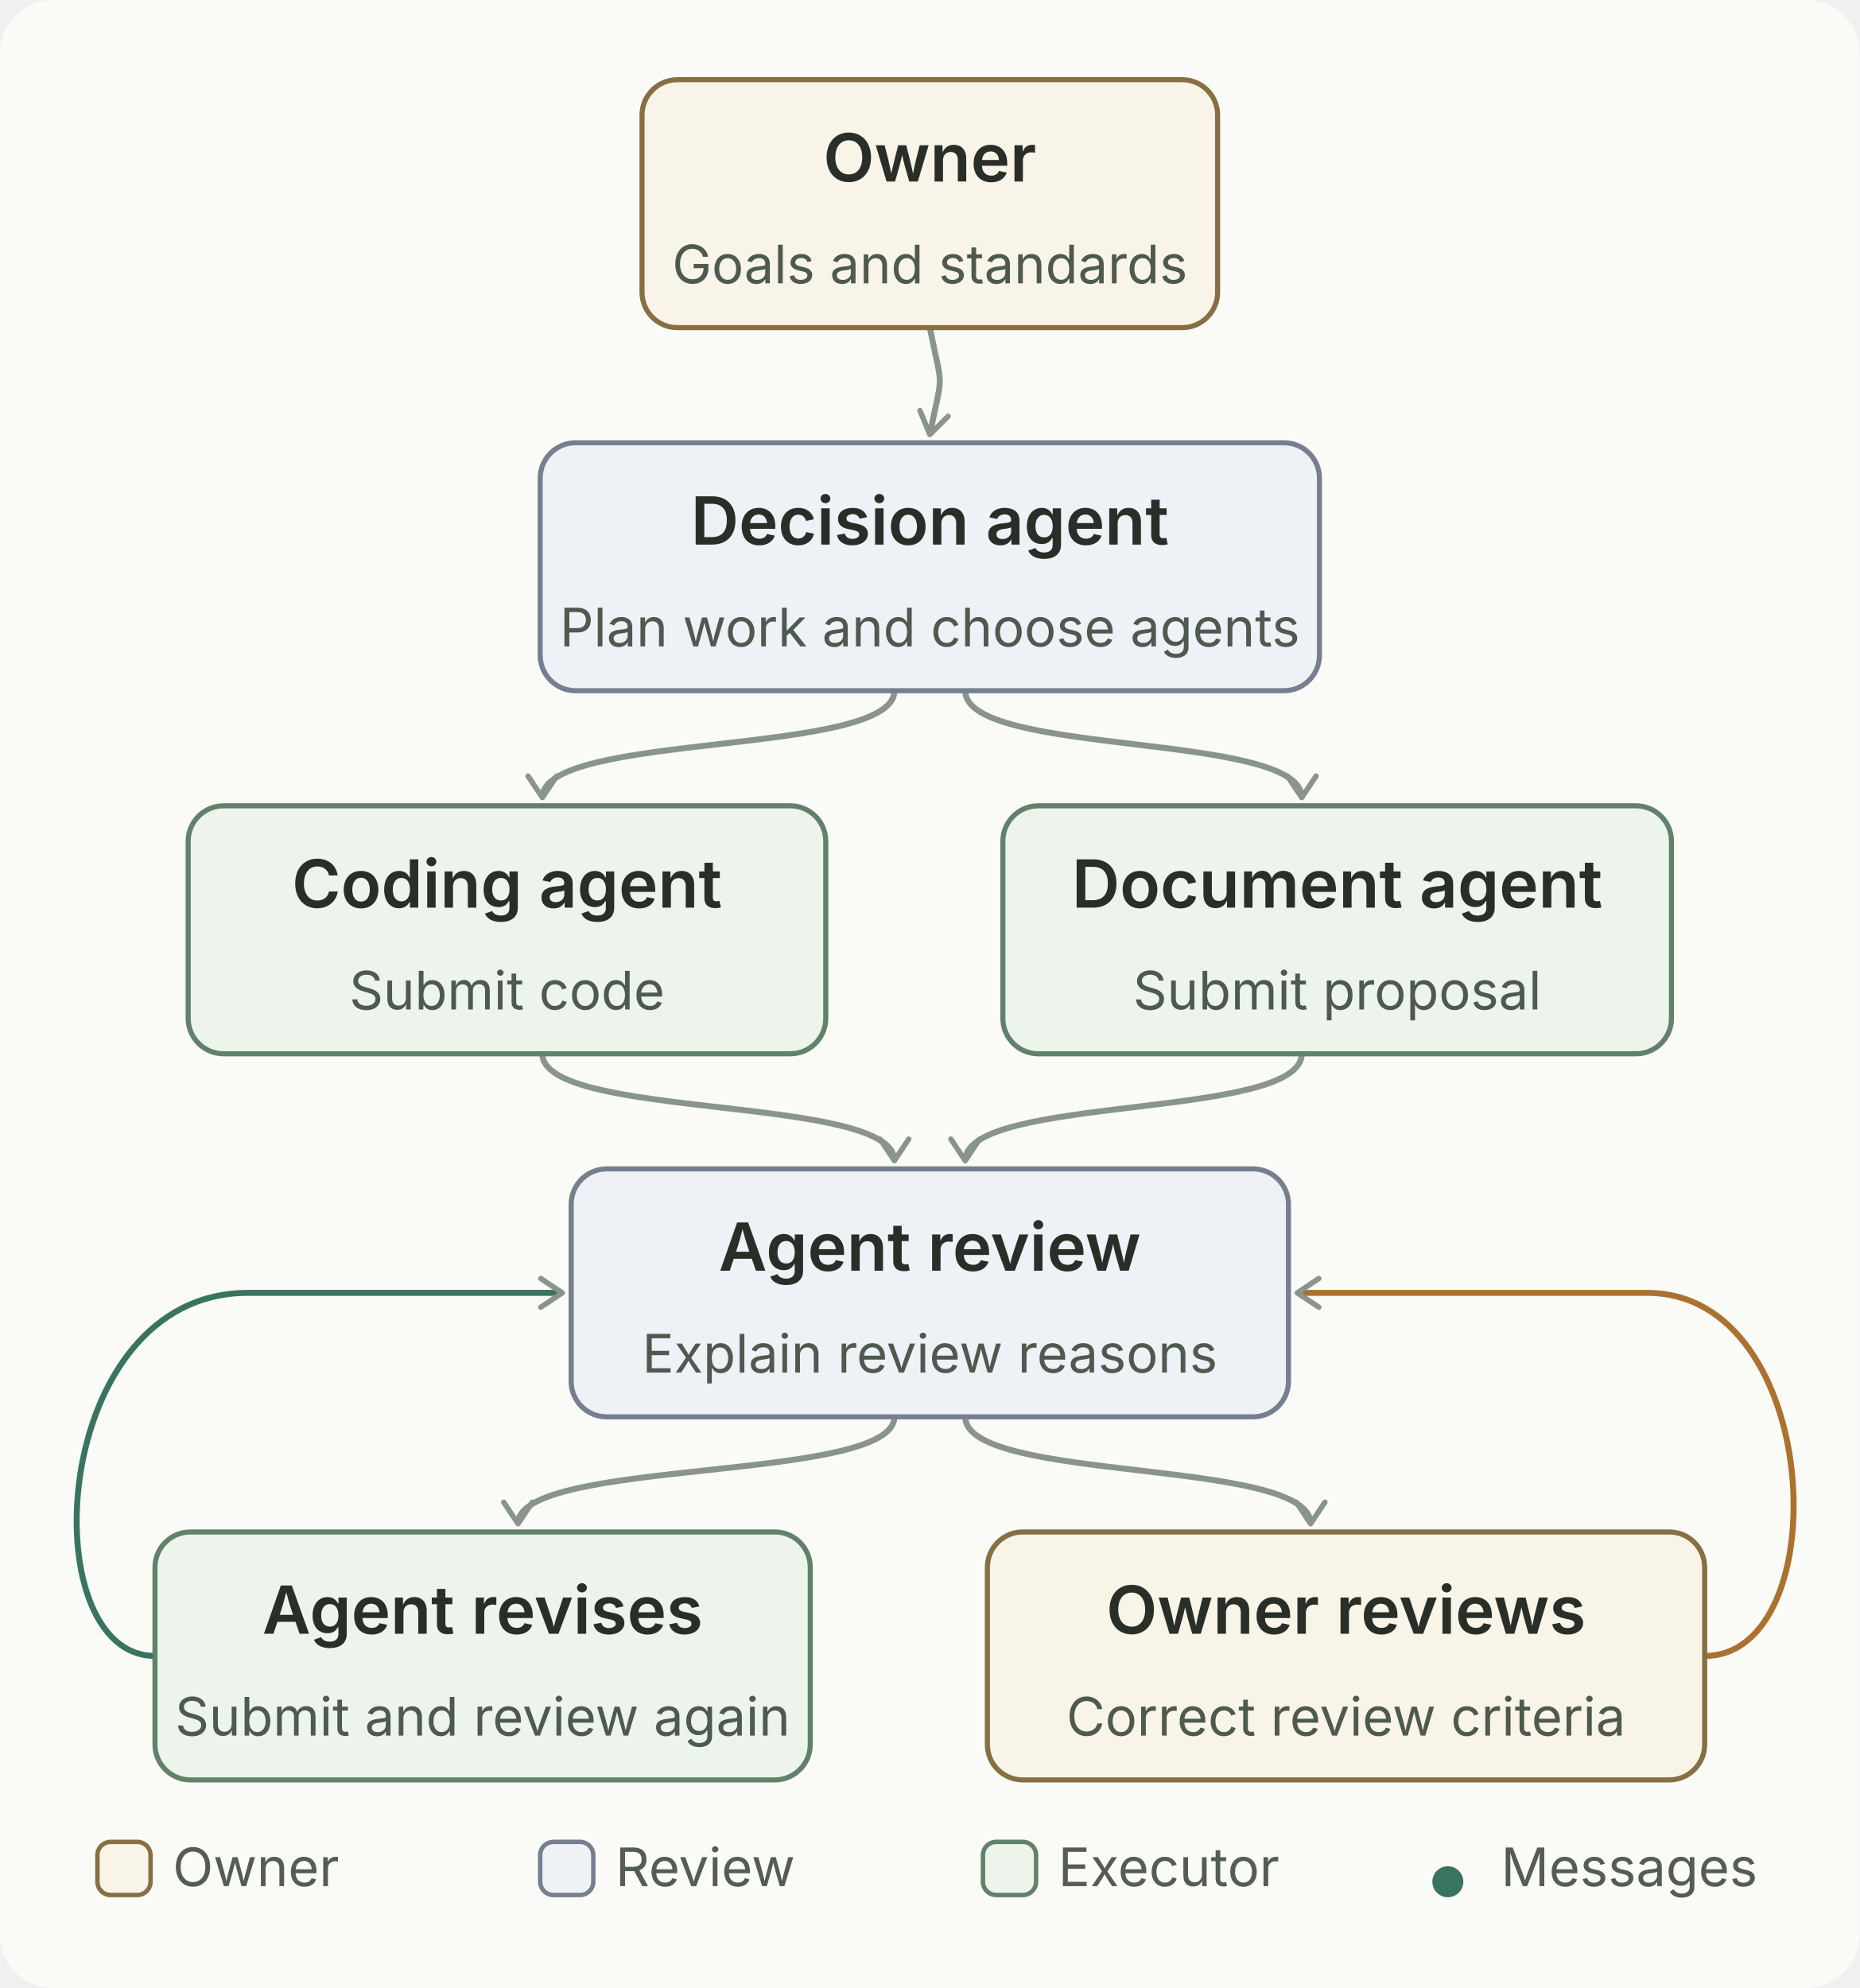
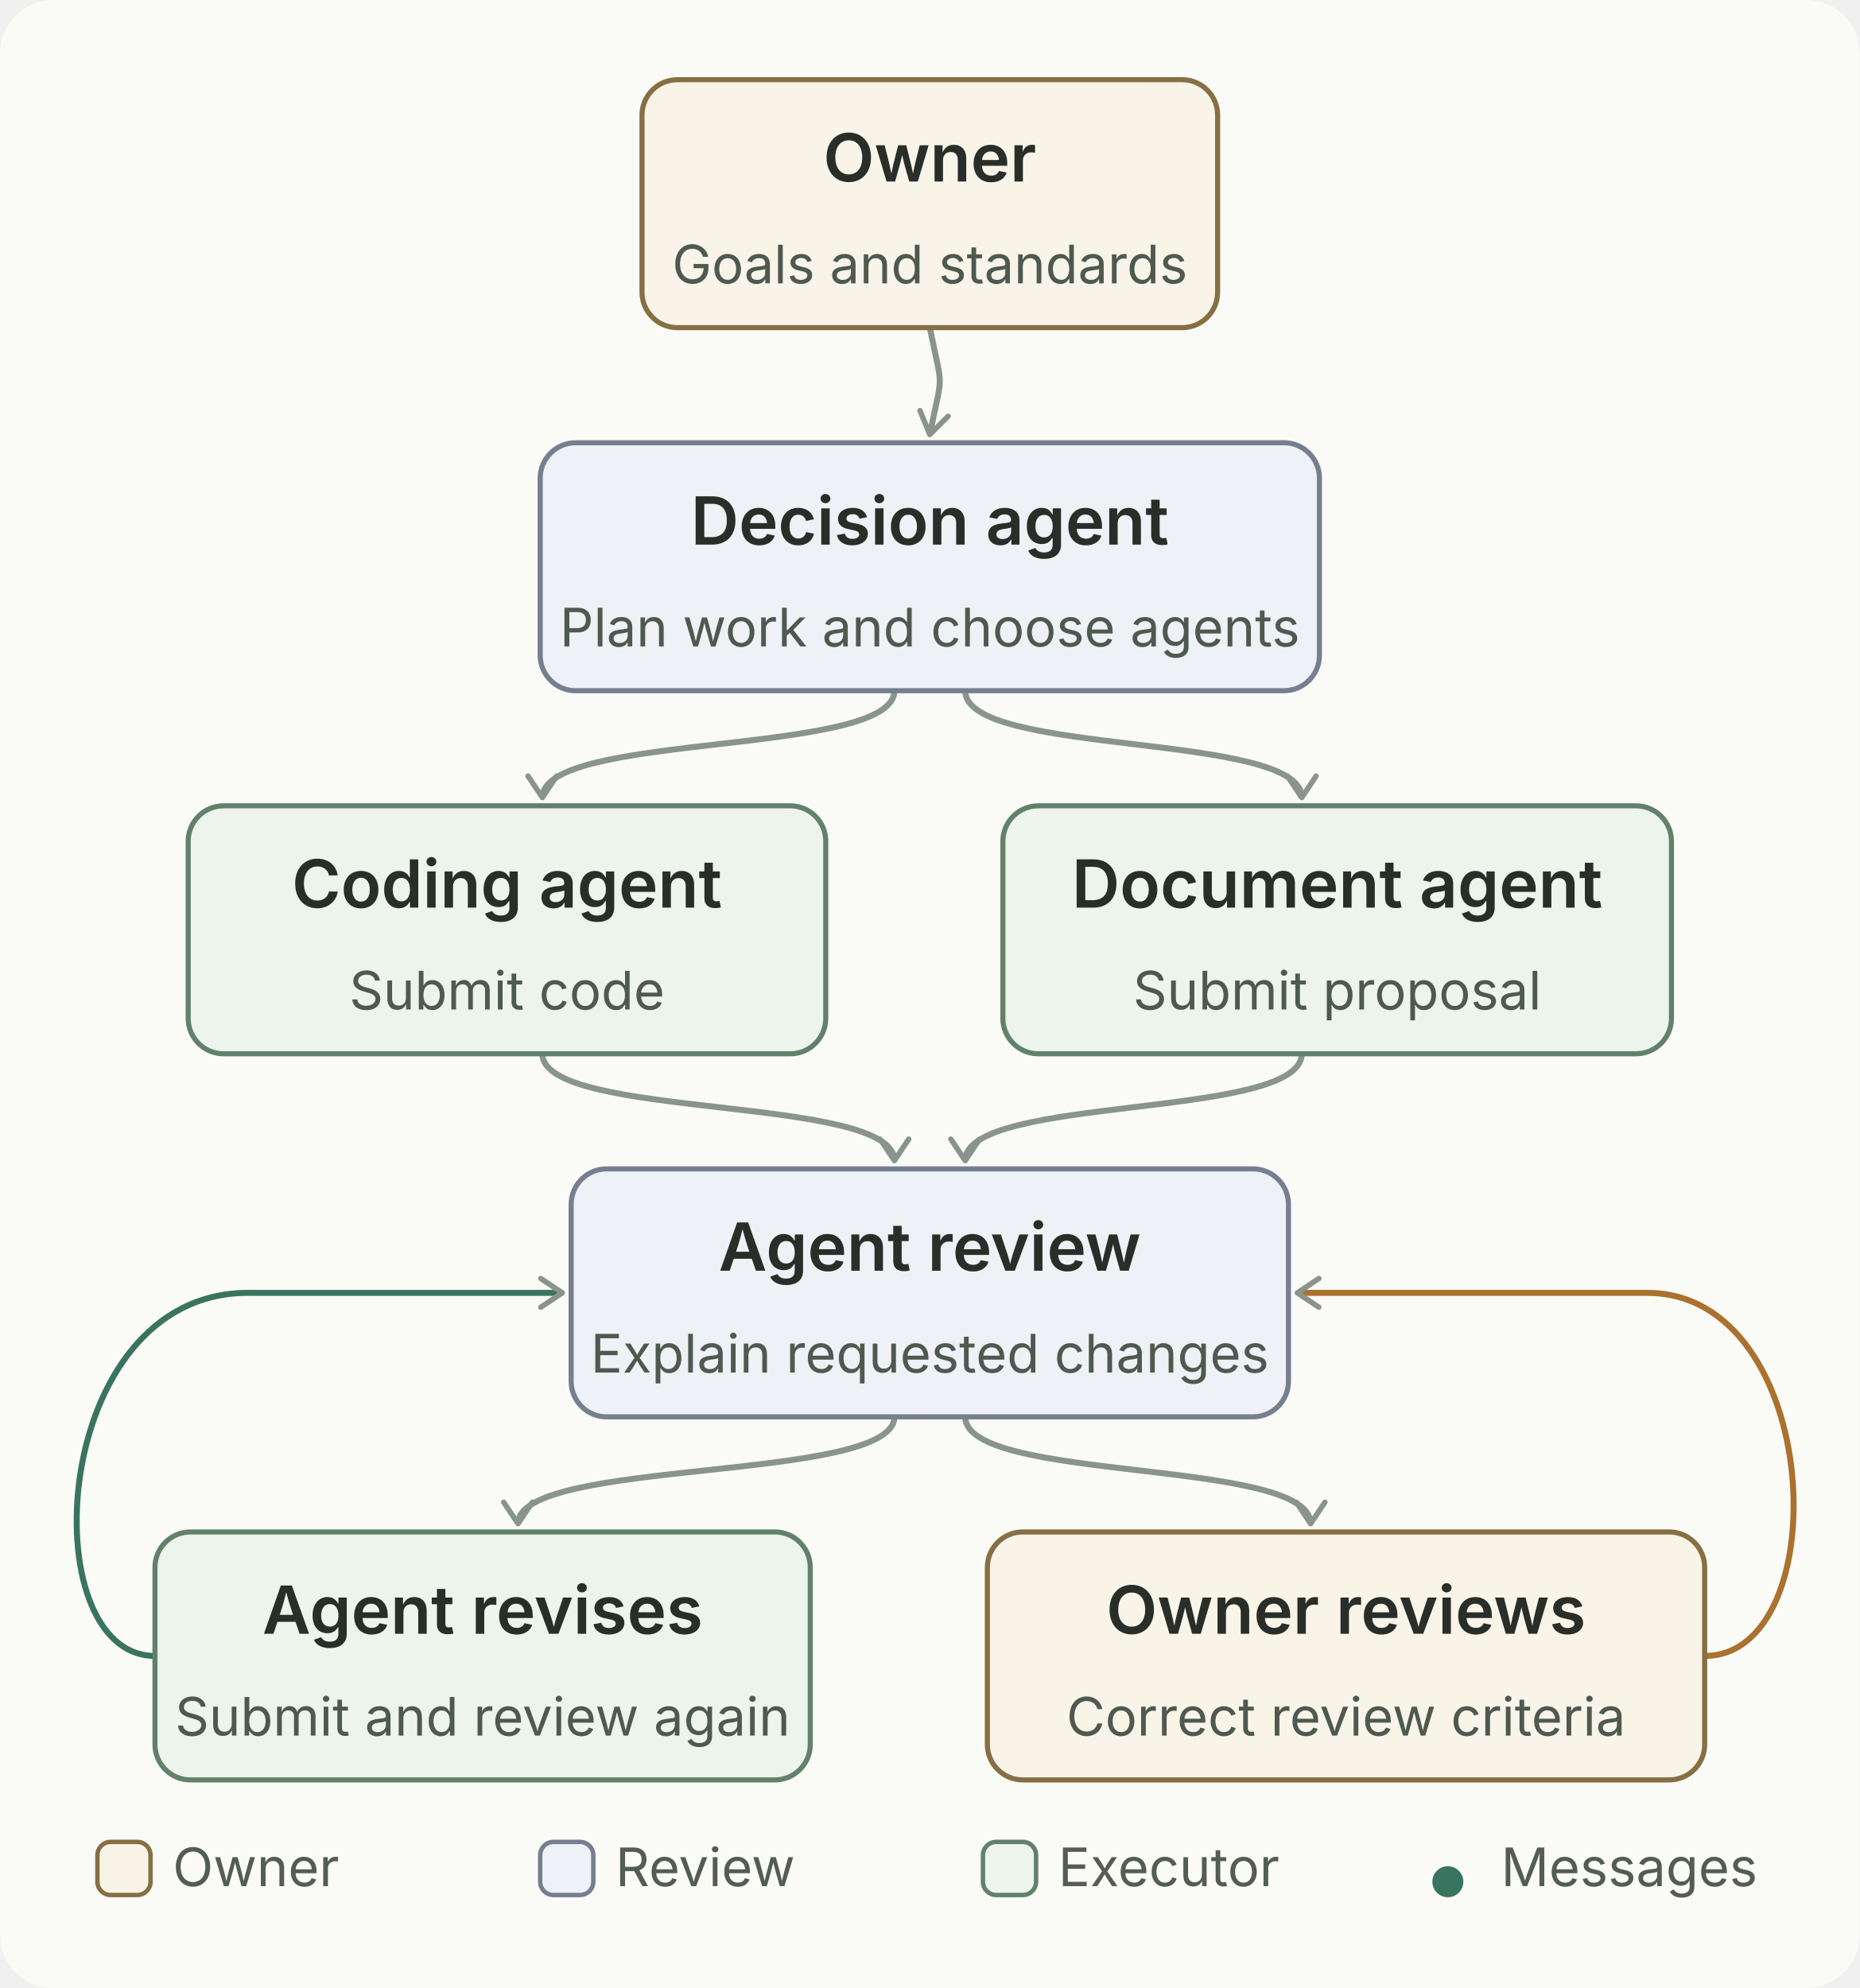
<svg xmlns="http://www.w3.org/2000/svg" id="decision-review-diagram" width="420" viewBox="0 0 420 449" role="img" aria-roledescription="架构示意图" aria-labelledby="decision-review-title" aria-describedby="decision-review-desc" height="449" data-duration="10.9">
  <rect x="0" y="0" width="420" height="449" rx="12" fill="#fafaf7" />
  <style>@media(prefers-reduced-motion:reduce){.dot{display:none}}</style>
  <defs>
    <marker id="decision-review-arrow" viewBox="0 0 10 10" refX="8" refY="5" markerWidth="6" markerHeight="6" orient="auto-start-reverse">
      <path d="M2 1L8 5L2 9" fill="none" stroke="#89948c" stroke-width="1.5" stroke-linecap="round" stroke-linejoin="round" />
    </marker>
  </defs>
  <g fill="none" transform="translate(1 0)">
    <path class="flow" d="M209 74 C212 88.97 212 83.17 209 98.14" stroke="#89948c" stroke-width="1.35" opacity="1" marker-end="url(#decision-review-arrow)" />
    <path class="flow" d="M201 156 C201 170.97 121.5 165.17 121.5 180.14" stroke="#89948c" stroke-width="1.35" opacity="1" marker-end="url(#decision-review-arrow)" />
    <path class="flow" d="M217 156 C217 170.97 293 165.17 293 180.14" stroke="#89948c" stroke-width="1.35" opacity="1" marker-end="url(#decision-review-arrow)" />
    <path class="flow" d="M121.5 238 C121.5 252.97 201 247.17 201 262.14" stroke="#89948c" stroke-width="1.35" opacity="1" marker-end="url(#decision-review-arrow)" />
    <path class="flow" d="M293 238 C293 252.97 217 247.17 217 262.14" stroke="#89948c" stroke-width="1.35" opacity="1" marker-end="url(#decision-review-arrow)" />
    <path class="flow" d="M201 320 C201 334.97 116 329.17 116 344.14" stroke="#89948c" stroke-width="1.35" opacity="1" marker-end="url(#decision-review-arrow)" />
    <path class="flow" d="M217 320 C217 334.97 295 329.17 295 344.14" stroke="#89948c" stroke-width="1.35" opacity="1" marker-end="url(#decision-review-arrow)" />
    <path class="flow" d="M34 374 C6 374 10 292 55 292 C82 292 103 292 126 292" stroke="#397460" stroke-width="1.35" marker-end="url(#decision-review-arrow)" />
    <path class="flow" d="M384 374 C414 374 411 292 371 292 C340 292 318 292 292 292" stroke="#ab712e" stroke-width="1.35" marker-end="url(#decision-review-arrow)" />
  </g>
  <g transform="translate(1 0)">
    <circle r="4.6" class="dot" fill="#397460" visibility="hidden" stroke="#fff" stroke-width="1">
      <animateMotion id="decision-review-j0_0" dur="0.6s" begin="0.2s" fill="remove" path="M209 74 C212 88.97 212 83.17 209 98.14" />
      <set attributeName="visibility" to="visible" begin="0.2s" dur="0.6s" />
    </circle>
    <circle r="4.6" class="dot" fill="#397460" visibility="hidden" stroke="#fff" stroke-width="1">
      <animateMotion id="decision-review-j0_1" dur="1.0s" begin="0.98s" fill="remove" path="M201 156 C201 170.97 121.5 165.17 121.5 180.14" />
      <set attributeName="visibility" to="visible" begin="0.98s" dur="1.0s" />
    </circle>
    <circle r="4.6" class="dot" fill="#397460" visibility="hidden" stroke="#fff" stroke-width="1">
      <animateMotion id="decision-review-j0_2" dur="1.0s" begin="2.16s" fill="remove" path="M121.5 238 C121.5 252.97 201 247.17 201 262.14" />
      <set attributeName="visibility" to="visible" begin="2.16s" dur="1.0s" />
    </circle>
    <circle r="4.6" class="dot" fill="#397460" visibility="hidden" stroke="#fff" stroke-width="1">
      <animateMotion id="decision-review-j0_3" dur="1.0s" begin="3.34s" fill="remove" path="M201 320 C201 334.97 116 329.17 116 344.14" />
      <set attributeName="visibility" to="visible" begin="3.34s" dur="1.0s" />
    </circle>
    <circle r="4.6" class="dot" fill="#ab712e" visibility="hidden" stroke="#fff" stroke-width="1">
      <animateMotion id="decision-review-j1_0" dur="0.6s" begin="5.12s" fill="remove" path="M209 74 C212 88.97 212 83.17 209 98.14" />
      <set attributeName="visibility" to="visible" begin="5.12s" dur="0.6s" />
    </circle>
    <circle r="4.6" class="dot" fill="#ab712e" visibility="hidden" stroke="#fff" stroke-width="1">
      <animateMotion id="decision-review-j1_1" dur="1.0s" begin="5.9s" fill="remove" path="M217 156 C217 170.97 293 165.17 293 180.14" />
      <set attributeName="visibility" to="visible" begin="5.9s" dur="1.0s" />
    </circle>
    <circle r="4.6" class="dot" fill="#ab712e" visibility="hidden" stroke="#fff" stroke-width="1">
      <animateMotion id="decision-review-j1_2" dur="1.0s" begin="7.08s" fill="remove" path="M293 238 C293 252.97 217 247.17 217 262.14" />
      <set attributeName="visibility" to="visible" begin="7.08s" dur="1.0s" />
    </circle>
    <circle r="4.6" class="dot" fill="#ab712e" visibility="hidden" stroke="#fff" stroke-width="1">
      <animateMotion id="decision-review-j1_3" dur="1.0s" begin="8.26s" fill="remove" path="M217 320 C217 334.97 295 329.17 295 344.14" />
      <set attributeName="visibility" to="visible" begin="8.26s" dur="1.0s" />
    </circle>
    <circle r="4.6" class="dot" fill="#397460" visibility="hidden" stroke="#fff">
      <animateMotion path="M34 374 C6 374 10 292 55 292 C82 292 103 292 126 292" begin="4.45s" dur="1.2s" />
      <set attributeName="visibility" to="visible" begin="4.45s" dur="1.2s" />
    </circle>
    <circle r="4.6" class="dot" fill="#ab712e" visibility="hidden" stroke="#fff">
      <animateMotion path="M384 374 C414 374 411 292 371 292 C340 292 318 292 292 292" begin="9.44s" dur="1.2s" />
      <set attributeName="visibility" to="visible" begin="9.44s" dur="1.2s" />
    </circle>
  </g>
  <g font-family="system-ui, -apple-system, 'PingFang SC', 'Microsoft YaHei', sans-serif" text-anchor="middle" transform="translate(1 0)">
    <rect x="144" y="18" width="130" height="56" rx="8" fill="#fff" data-grp="" />
    <rect x="144" y="18" width="130" height="56" rx="8" fill="#f9f4e8" stroke="#876f44" stroke-width="1.15" data-grp="" />
    <text x="209" y="41" fill="#292e29" font-size="15" font-weight="600">Owner</text>
    <text x="209" y="64" fill="#4e594f" font-size="12">Goals and standards</text>
    <rect x="121" y="100" width="176" height="56" rx="8" fill="#fff" data-grp="" />
    <rect x="121" y="100" width="176" height="56" rx="8" fill="#eef1f5" stroke="#767f90" stroke-width="1.15" data-grp="" />
    <text x="209" y="123" fill="#292e29" font-size="15" font-weight="600">Decision agent</text>
    <text x="209" y="146" fill="#4e594f" font-size="12">Plan work and choose agents</text>
    <rect x="41.5" y="182" width="144" height="56" rx="8" fill="#fff" data-grp="" />
    <rect x="41.5" y="182" width="144" height="56" rx="8" fill="#edf4ec" stroke="#62816a" stroke-width="1.15" data-grp="" />
    <text x="113.5" y="205" fill="#292e29" font-size="15" font-weight="600">Coding agent</text>
    <text x="113.5" y="228" fill="#4e594f" font-size="12">Submit code</text>
    <rect x="225.5" y="182" width="151" height="56" rx="8" fill="#fff" data-grp="" />
    <rect x="225.5" y="182" width="151" height="56" rx="8" fill="#edf4ec" stroke="#62816a" stroke-width="1.15" data-grp="" />
    <text x="301" y="205" fill="#292e29" font-size="15" font-weight="600">Document agent</text>
    <text x="301" y="228" fill="#4e594f" font-size="12">Submit proposal</text>
    <rect x="128" y="264" width="162" height="56" rx="8" fill="#fff" data-grp="" />
    <rect x="128" y="264" width="162" height="56" rx="8" fill="#eef1f5" stroke="#767f90" stroke-width="1.15" data-grp="" />
    <text x="209" y="287" fill="#292e29" font-size="15" font-weight="600">Agent review</text>
-     <text x="209" y="310" fill="#4e594f" font-size="12">Explain review reasons</text>
+     <text x="209" y="310" fill="#4e594f" font-size="12">Explain requested changes</text>
    <rect x="34" y="346" width="148" height="56" rx="8" fill="#fff" data-grp="" />
    <rect x="34" y="346" width="148" height="56" rx="8" fill="#edf4ec" stroke="#62816a" stroke-width="1.15" data-grp="" />
    <text x="108" y="369" fill="#292e29" font-size="15" font-weight="600">Agent revises</text>
    <text x="108" y="392" fill="#4e594f" font-size="12">Submit and review again</text>
    <rect x="222" y="346" width="162" height="56" rx="8" fill="#fff" data-grp="" />
    <rect x="222" y="346" width="162" height="56" rx="8" fill="#f9f4e8" stroke="#876f44" stroke-width="1.15" data-grp="" />
    <text x="303" y="369" fill="#292e29" font-size="15" font-weight="600">Owner reviews</text>
    <text x="303" y="392" fill="#4e594f" font-size="12">Correct review criteria</text>
  </g>
  <g font-family="system-ui, -apple-system, 'PingFang SC', 'Microsoft YaHei', sans-serif" font-size="12">
    <rect x="22" y="416" width="12" height="12" rx="3" fill="#f9f4e8" stroke="#876f44" />
    <text x="39" y="426" fill="#535d53" font-size="12">Owner</text>
    <rect x="122" y="416" width="12" height="12" rx="3" fill="#eef1f5" stroke="#767f90" />
    <text x="139" y="426" fill="#535d53" font-size="12">Review</text>
    <rect x="222" y="416" width="12" height="12" rx="3" fill="#edf4ec" stroke="#62816a" />
    <text x="239" y="426" fill="#535d53" font-size="12">Executor</text>
    <circle cx="327" cy="425" r="3.5" fill="#397460" />
    <text x="339" y="426" fill="#535d53" font-size="12">Messages</text>
  </g>
</svg>
